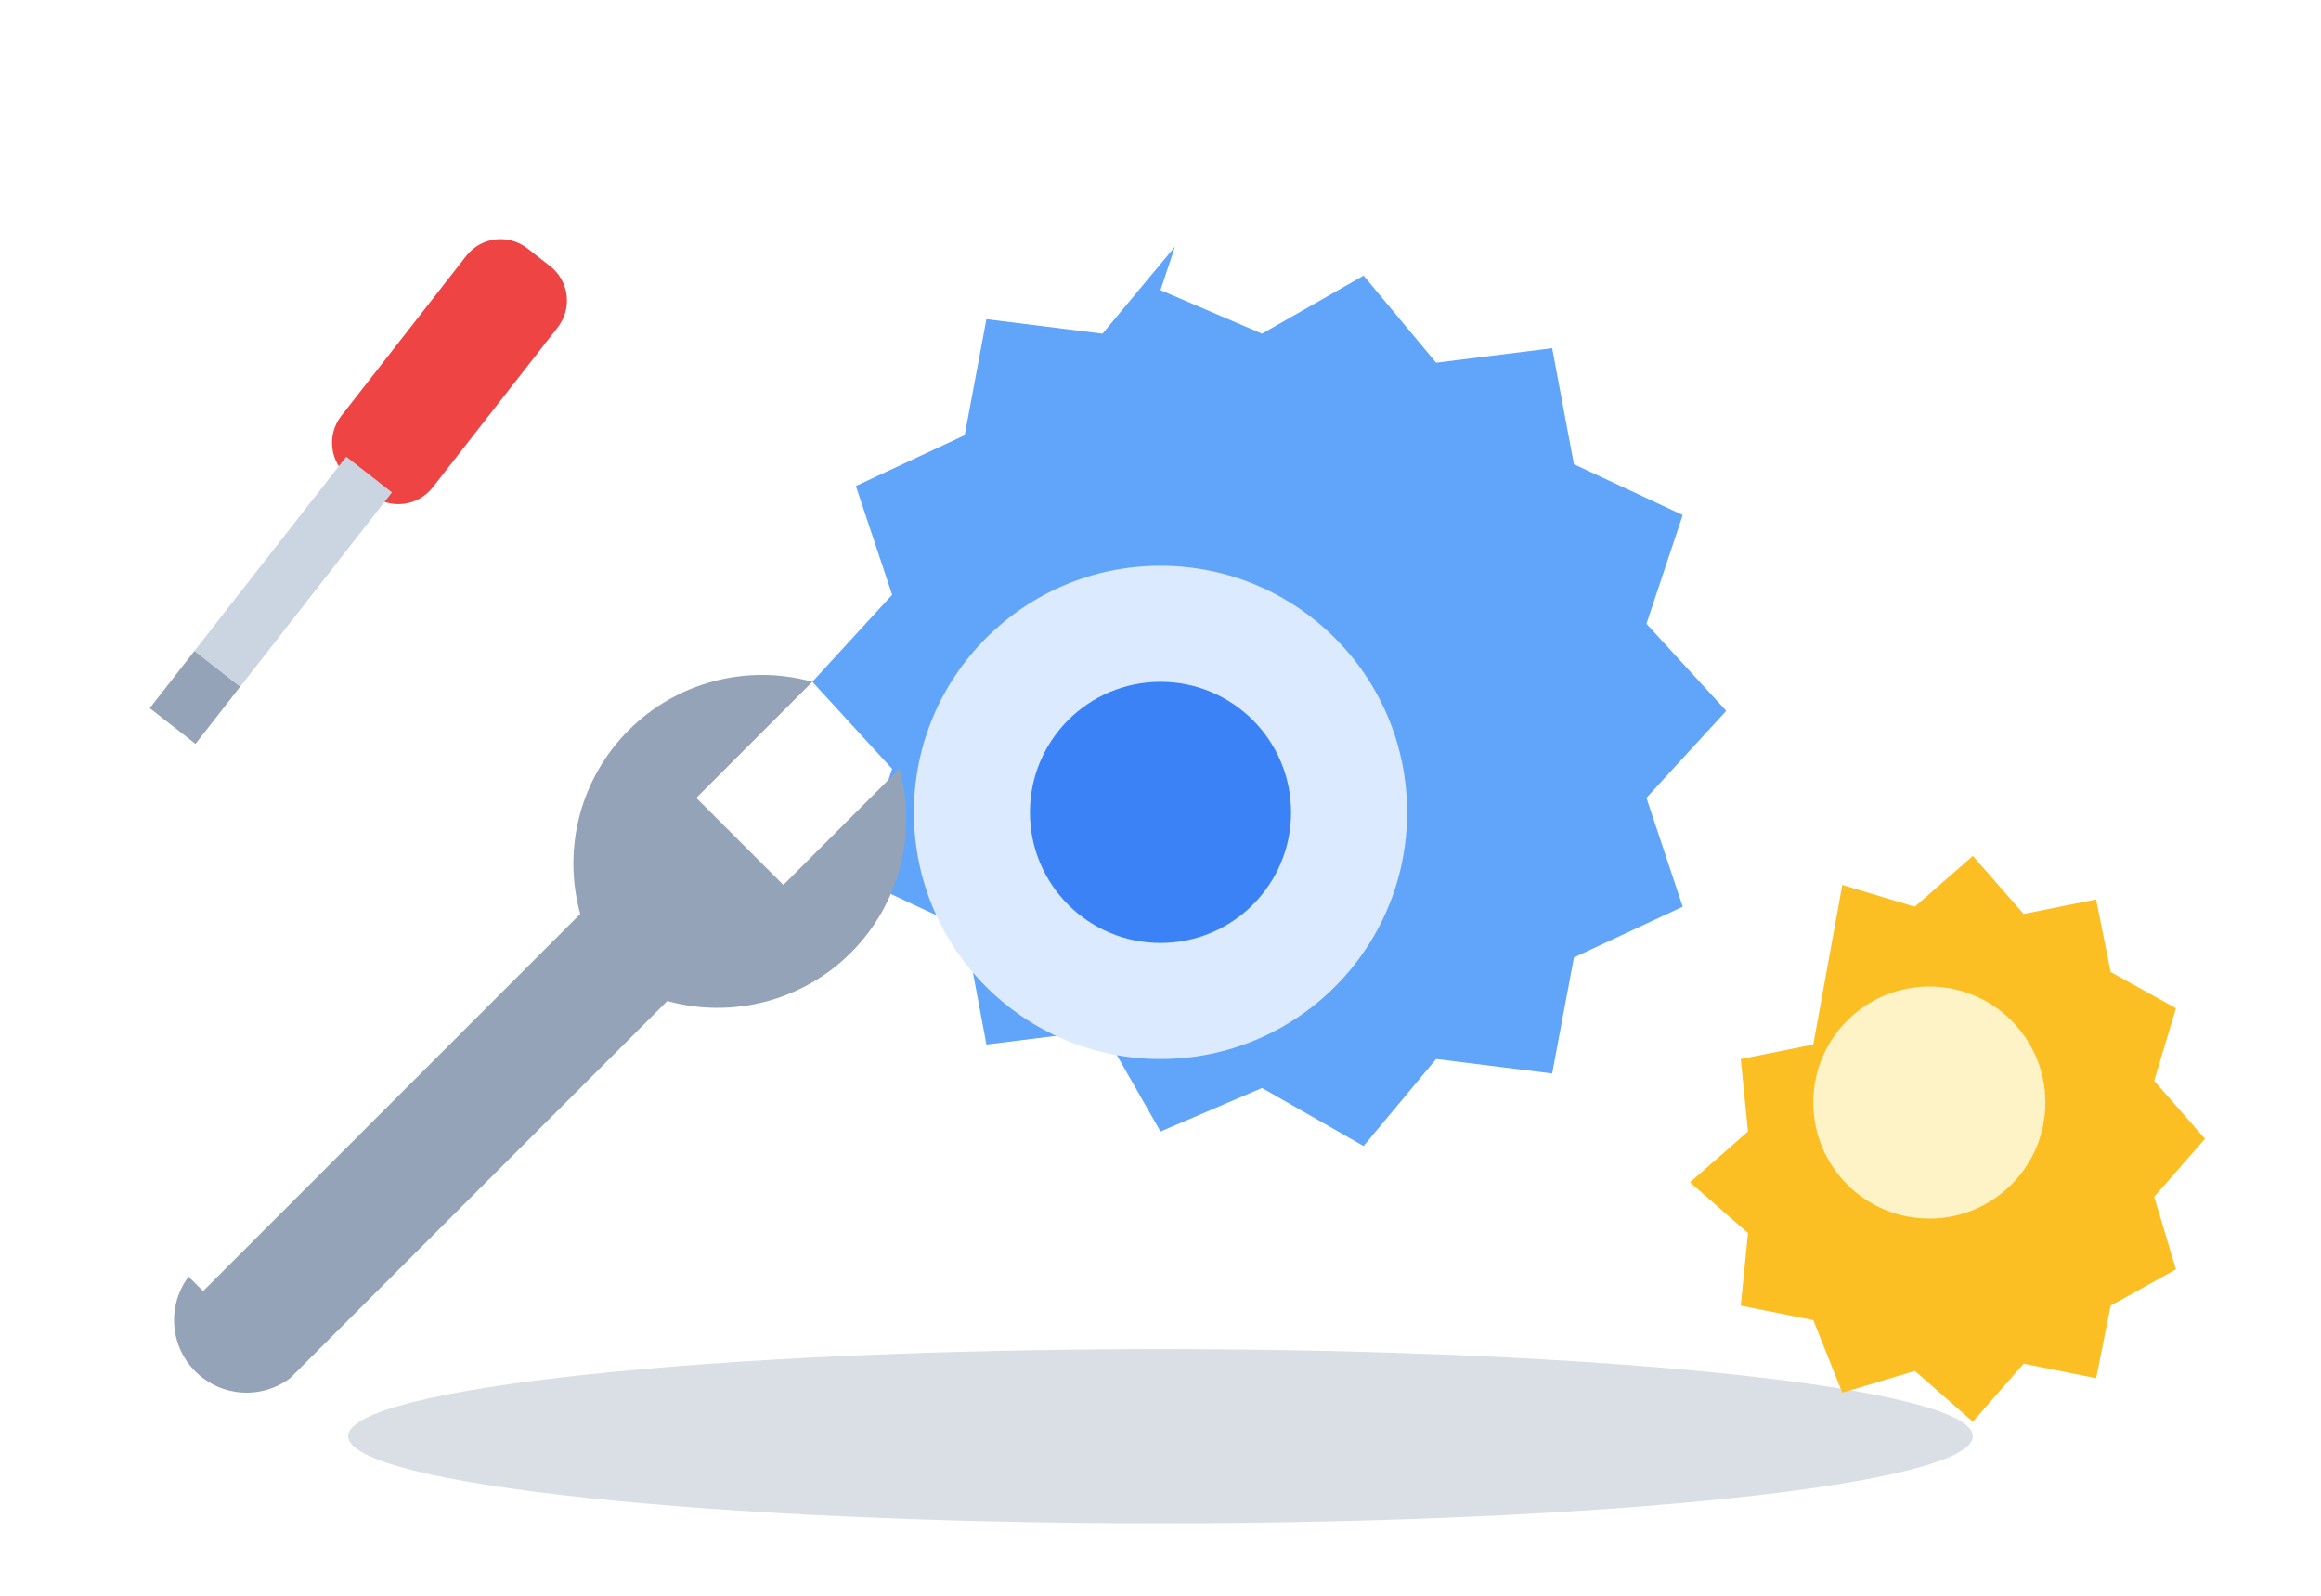
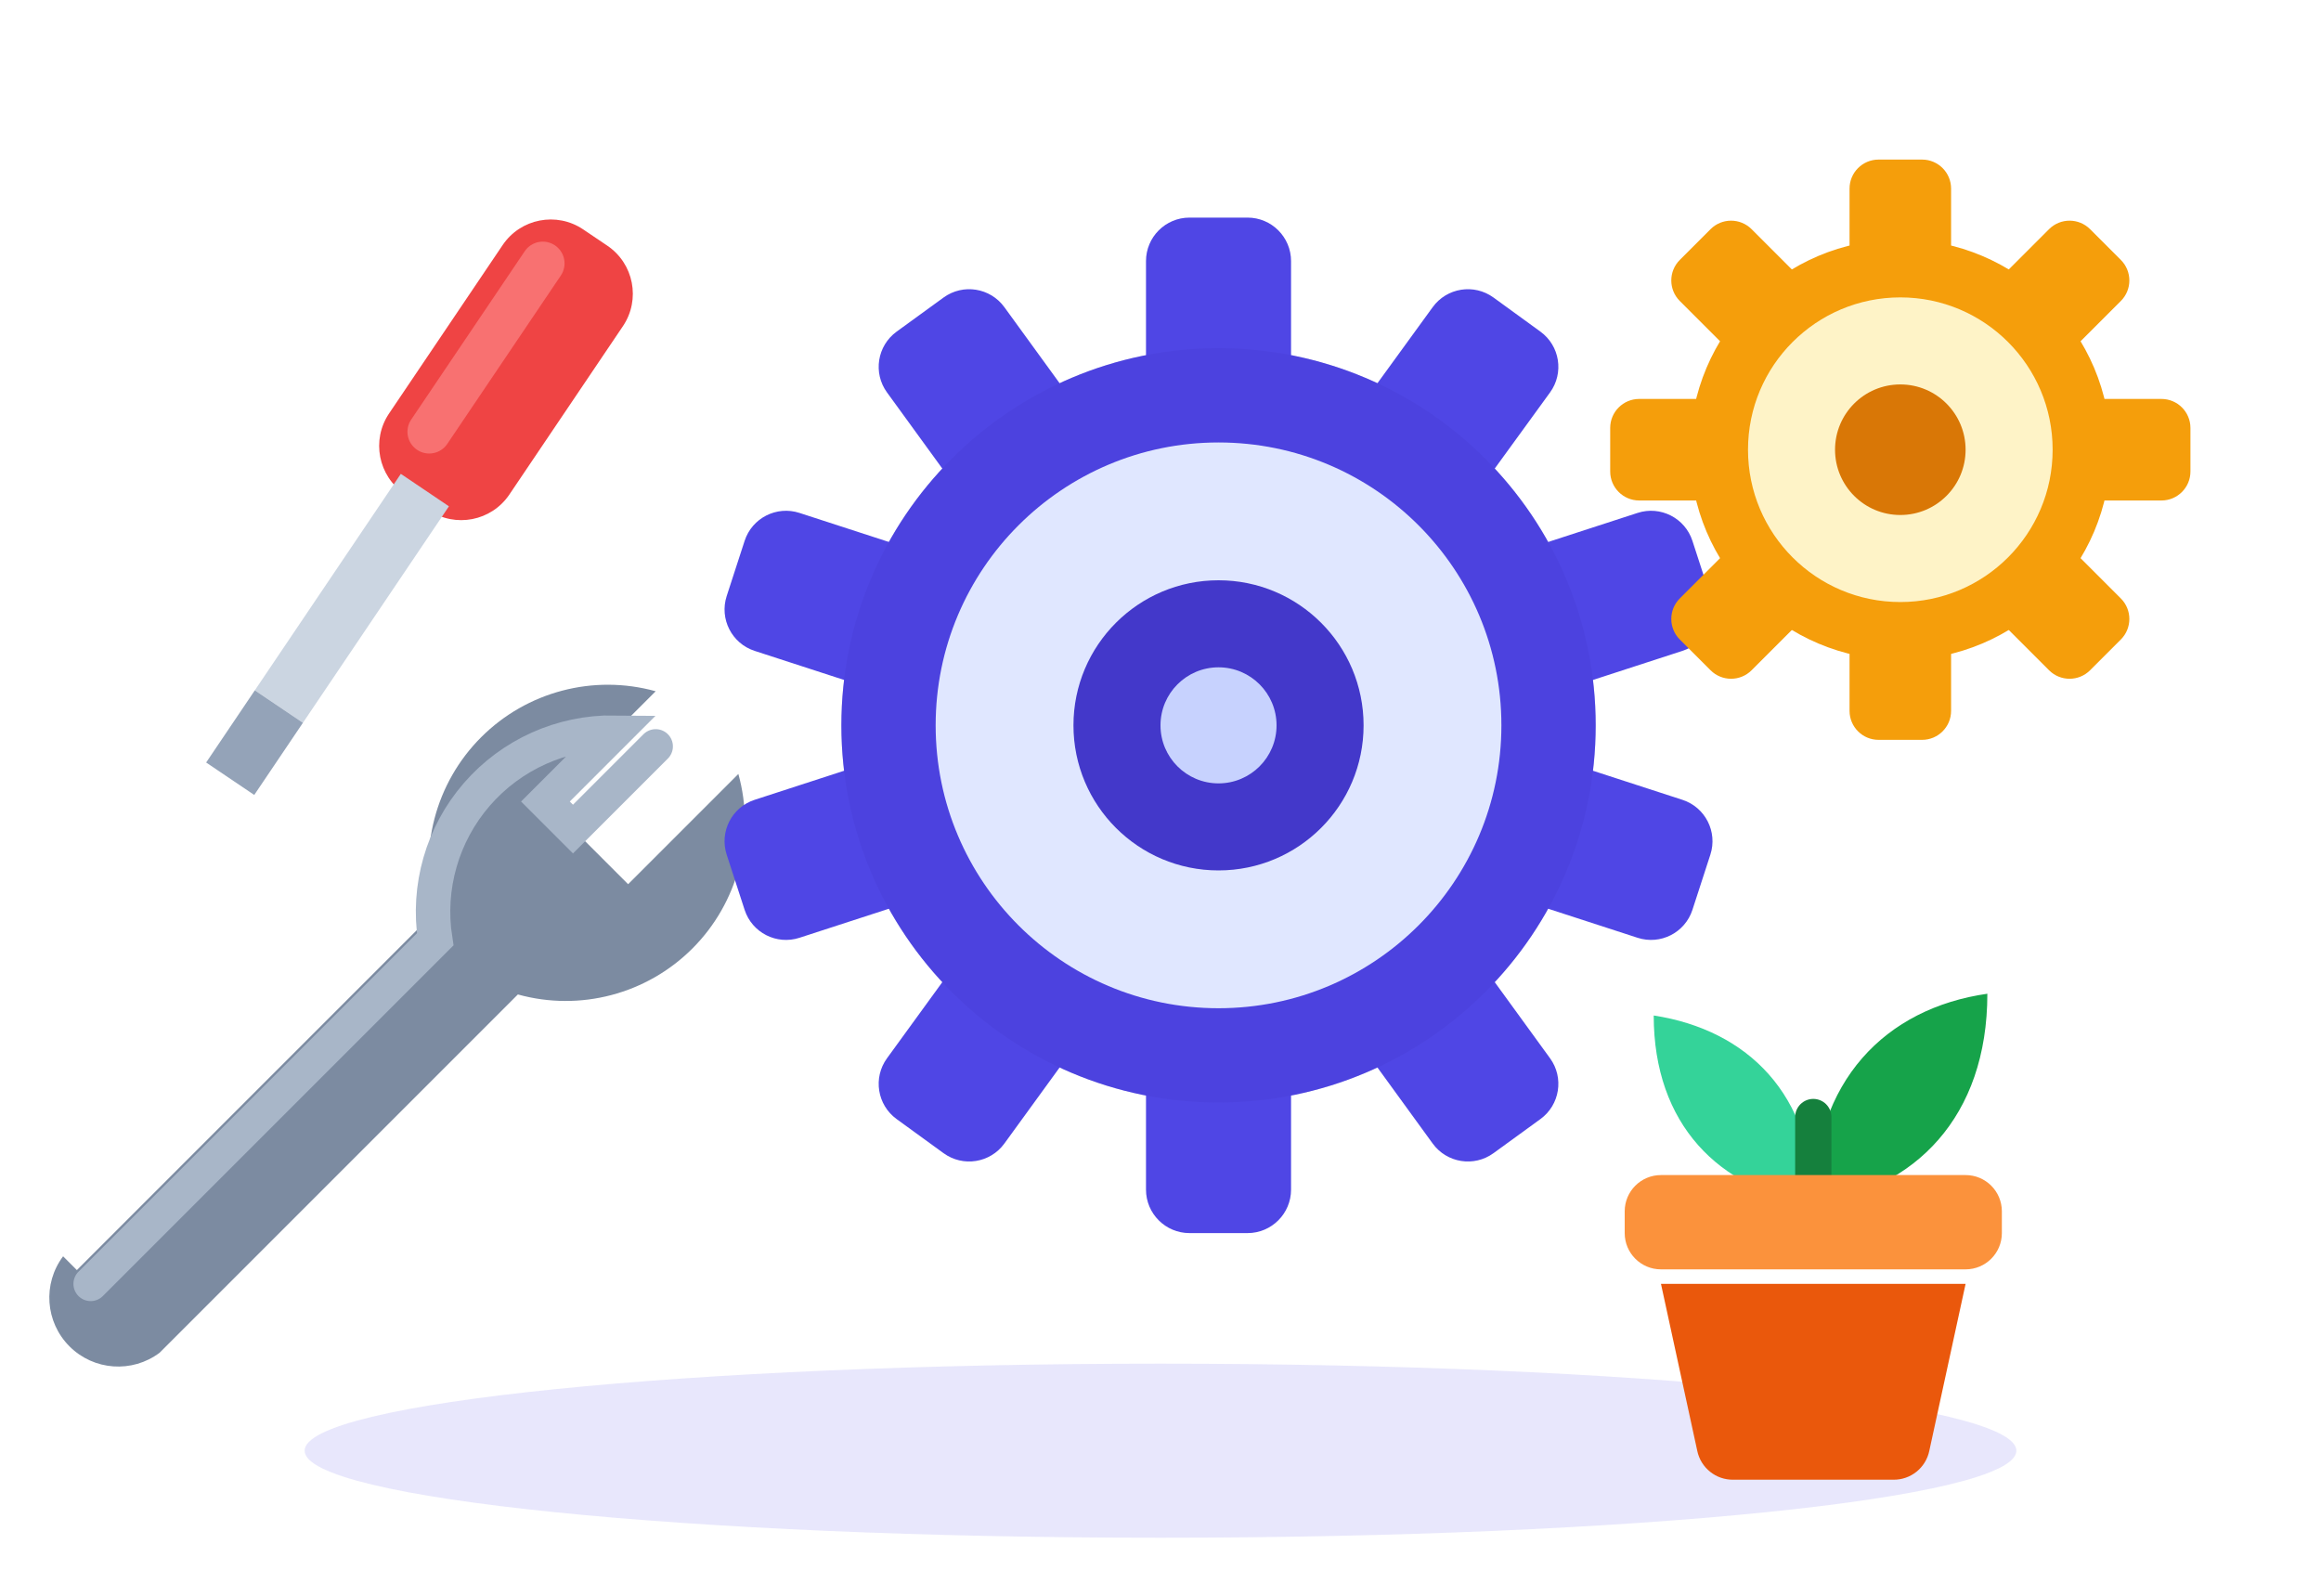
<svg xmlns="http://www.w3.org/2000/svg" viewBox="0 0 320 220" fill="none">
-   <ellipse cx="160" cy="198" rx="112" ry="12" fill="#94a3b8" opacity=".35" />
-   <path d="M160 40l14 6 14-8 10 12 16-2 3 16 15 7-5 15 11 12-11 12 5 15-15 7-3 16-16-2-10 12-14-8-14 6-8-14-16 2-3-16-15-7 5-15-11-12 11-12-5-15 15-7 3-16 16 2 10-12z" fill="#60a5fa" />
-   <circle cx="160" cy="112" r="34" fill="#dbeafe" />
-   <circle cx="160" cy="112" r="18" fill="#3b82f6" />
-   <path d="M254 122l10 3 8-7 7 8 10-2 2 10 9 5-3 10 7 8-7 8 3 10-9 5-2 10-10-2-7 8-8-7-10 3-4-10-10-2 1-10-8-7 8-7-1-10 10-2z" fill="#fbbf24" />
-   <circle cx="266" cy="152" r="16" fill="#fef3c7" />
-   <path d="M28 178l52-52a26 26 0 0 1 32-32l-16 16 12 12 16-16a26 26 0 0 1-32 32l-52 52a10 10 0 0 1-14-14z" fill="#94a3b8" />
-   <g transform="rotate(38 60 70)">
-     <rect x="42" y="34" width="16" height="40" rx="6" fill="#ef4444" />
-     <rect x="46" y="72" width="8" height="34" fill="#cbd5e1" />
-     <path d="M46 106h8v10h-8z" fill="#94a3b8" />
+   <ellipse cx="160" cy="200" rx="118" ry="12" fill="#4f46e5" opacity=".13" />
+   <g transform="rotate(34 58 72)">
+     <rect x="46" y="26" width="20" height="44" rx="8" fill="#ef4444" />
+     <rect x="49" y="30" width="6" height="34" rx="3" fill="#f87171" />
+     <rect x="52" y="68" width="8" height="36" fill="#cbd5e1" />
+     <path d="M52 104h8v12h-8z" fill="#94a3b8" />
+   </g>
+   <g transform="translate(-16 6) scale(.95)">
+     <path d="M28 178l52-52a26 26 0 0 1 32-32l-16 16 12 12 16-16a26 26 0 0 1-32 32l-52 52a10 10 0 0 1-14-14z" fill="#7c8ba1" />
+     <path d="M30 180l50-50a26 26 0 0 1 26-30l-10 10 4 4 12-12" stroke="#a8b6c8" stroke-width="5" stroke-linecap="round" fill="none" />
+   </g>
+   <g>
+     <path d="M250 166c0-15-9-24-22-26 0 15 9 24 22 26z" fill="#34d399" />
+     <path d="M250 166c0-17 10-27 24-29 0 17-10 27-24 29z" fill="#16a34a" />
+     <path d="M250 172v-18" stroke="#15803d" stroke-width="5" stroke-linecap="round" />
+     <rect x="224" y="162" width="52" height="13" rx="5" fill="#fb923c" />
+     <path d="M229 177h42l-5 23a5 5 0 0 1-5 4h-22a5 5 0 0 1-5-4z" fill="#ea580c" />
+   </g>
+   <g transform="translate(168 100)">
+     <g fill="#4f46e5">
+       <rect x="-10" y="-70" width="20" height="26" rx="6" />
+       <rect x="-10" y="-70" width="20" height="26" rx="6" transform="rotate(36)" />
+       <rect x="-10" y="-70" width="20" height="26" rx="6" transform="rotate(72)" />
+       <rect x="-10" y="-70" width="20" height="26" rx="6" transform="rotate(108)" />
+       <rect x="-10" y="-70" width="20" height="26" rx="6" transform="rotate(144)" />
+       <rect x="-10" y="-70" width="20" height="26" rx="6" transform="rotate(180)" />
+       <rect x="-10" y="-70" width="20" height="26" rx="6" transform="rotate(216)" />
+       <rect x="-10" y="-70" width="20" height="26" rx="6" transform="rotate(252)" />
+       <rect x="-10" y="-70" width="20" height="26" rx="6" transform="rotate(288)" />
+       <rect x="-10" y="-70" width="20" height="26" rx="6" transform="rotate(324)" />
+     </g>
+     <circle r="52" fill="#4f46e5" />
+     <circle r="52" fill="#4338ca" opacity=".25" />
+     <circle r="39" fill="#e0e7ff" />
+     <circle r="20" fill="#4338ca" />
+     <circle r="8" fill="#c7d2fe" />
+   </g>
+   <g transform="translate(262 62)">
+     <g fill="#f59e0b">
+       <rect x="-7" y="-40" width="14" height="17" rx="4" />
+       <rect x="-7" y="-40" width="14" height="17" rx="4" transform="rotate(45)" />
+       <rect x="-7" y="-40" width="14" height="17" rx="4" transform="rotate(90)" />
+       <rect x="-7" y="-40" width="14" height="17" rx="4" transform="rotate(135)" />
+       <rect x="-7" y="-40" width="14" height="17" rx="4" transform="rotate(180)" />
+       <rect x="-7" y="-40" width="14" height="17" rx="4" transform="rotate(225)" />
+       <rect x="-7" y="-40" width="14" height="17" rx="4" transform="rotate(270)" />
+       <rect x="-7" y="-40" width="14" height="17" rx="4" transform="rotate(315)" />
+     </g>
+     <circle r="29" fill="#f59e0b" />
+     <circle r="21" fill="#fef3c7" />
+     <circle r="9" fill="#d97706" />
  </g>
</svg>
